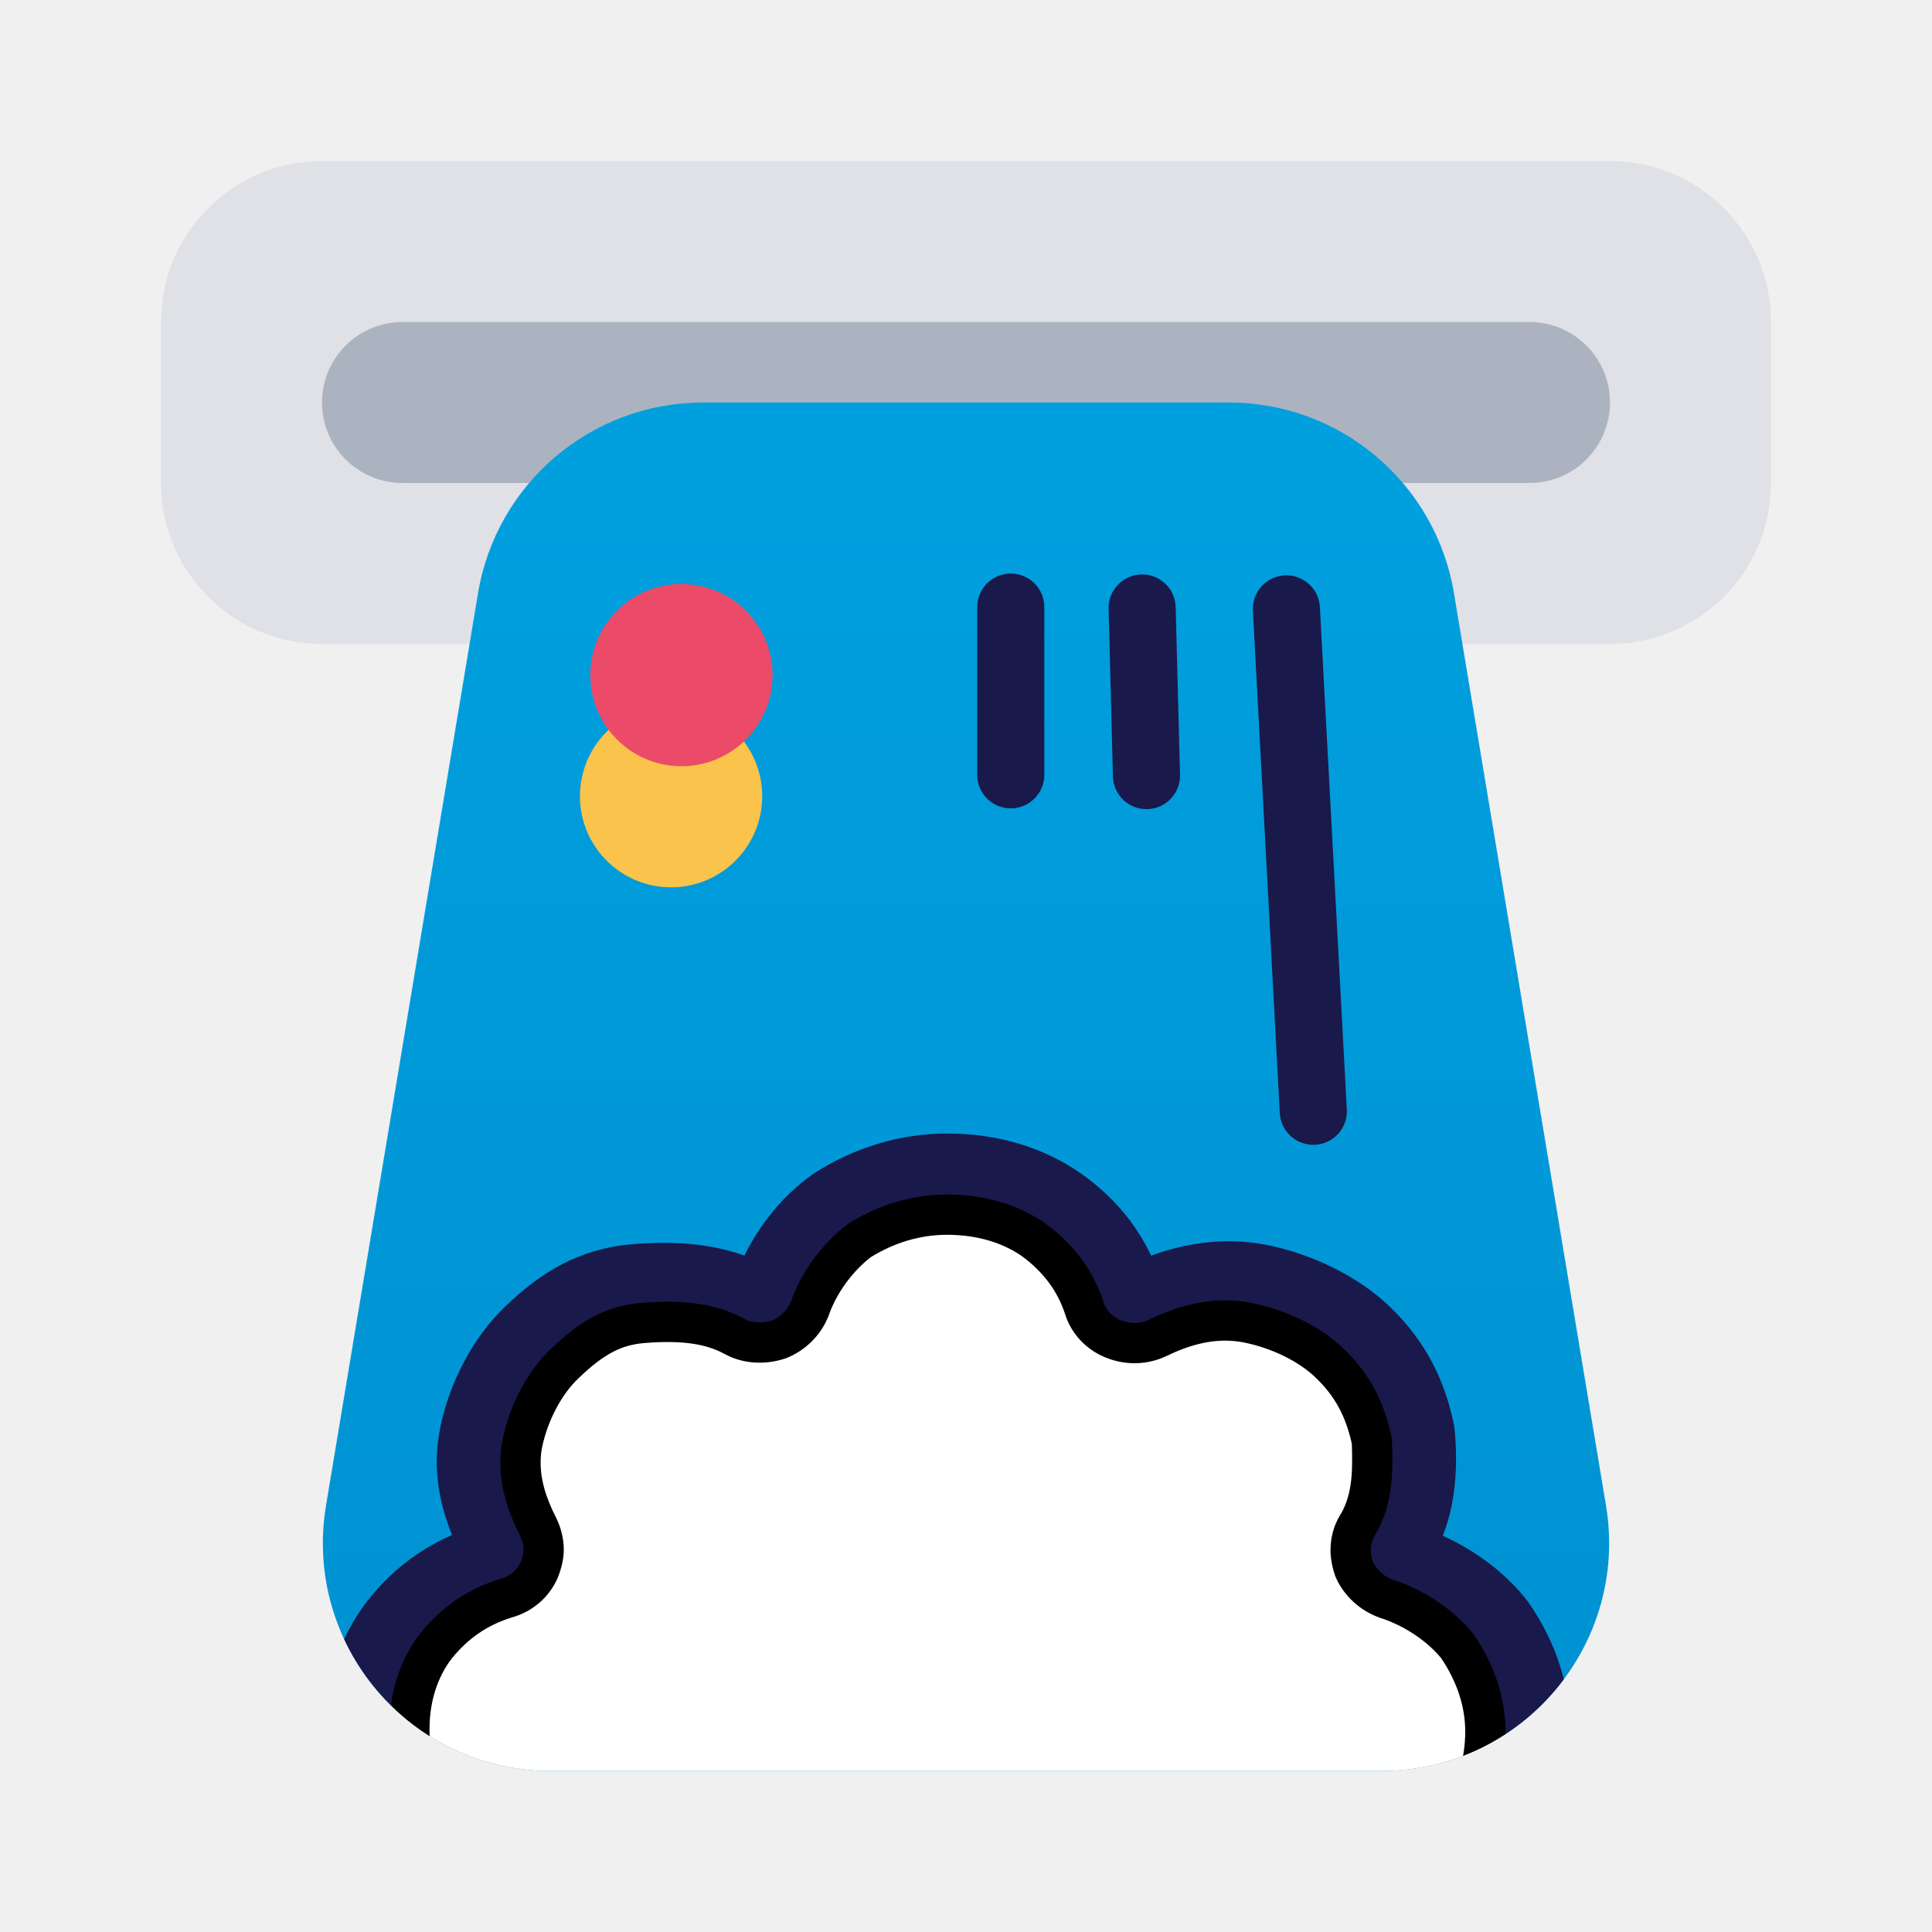
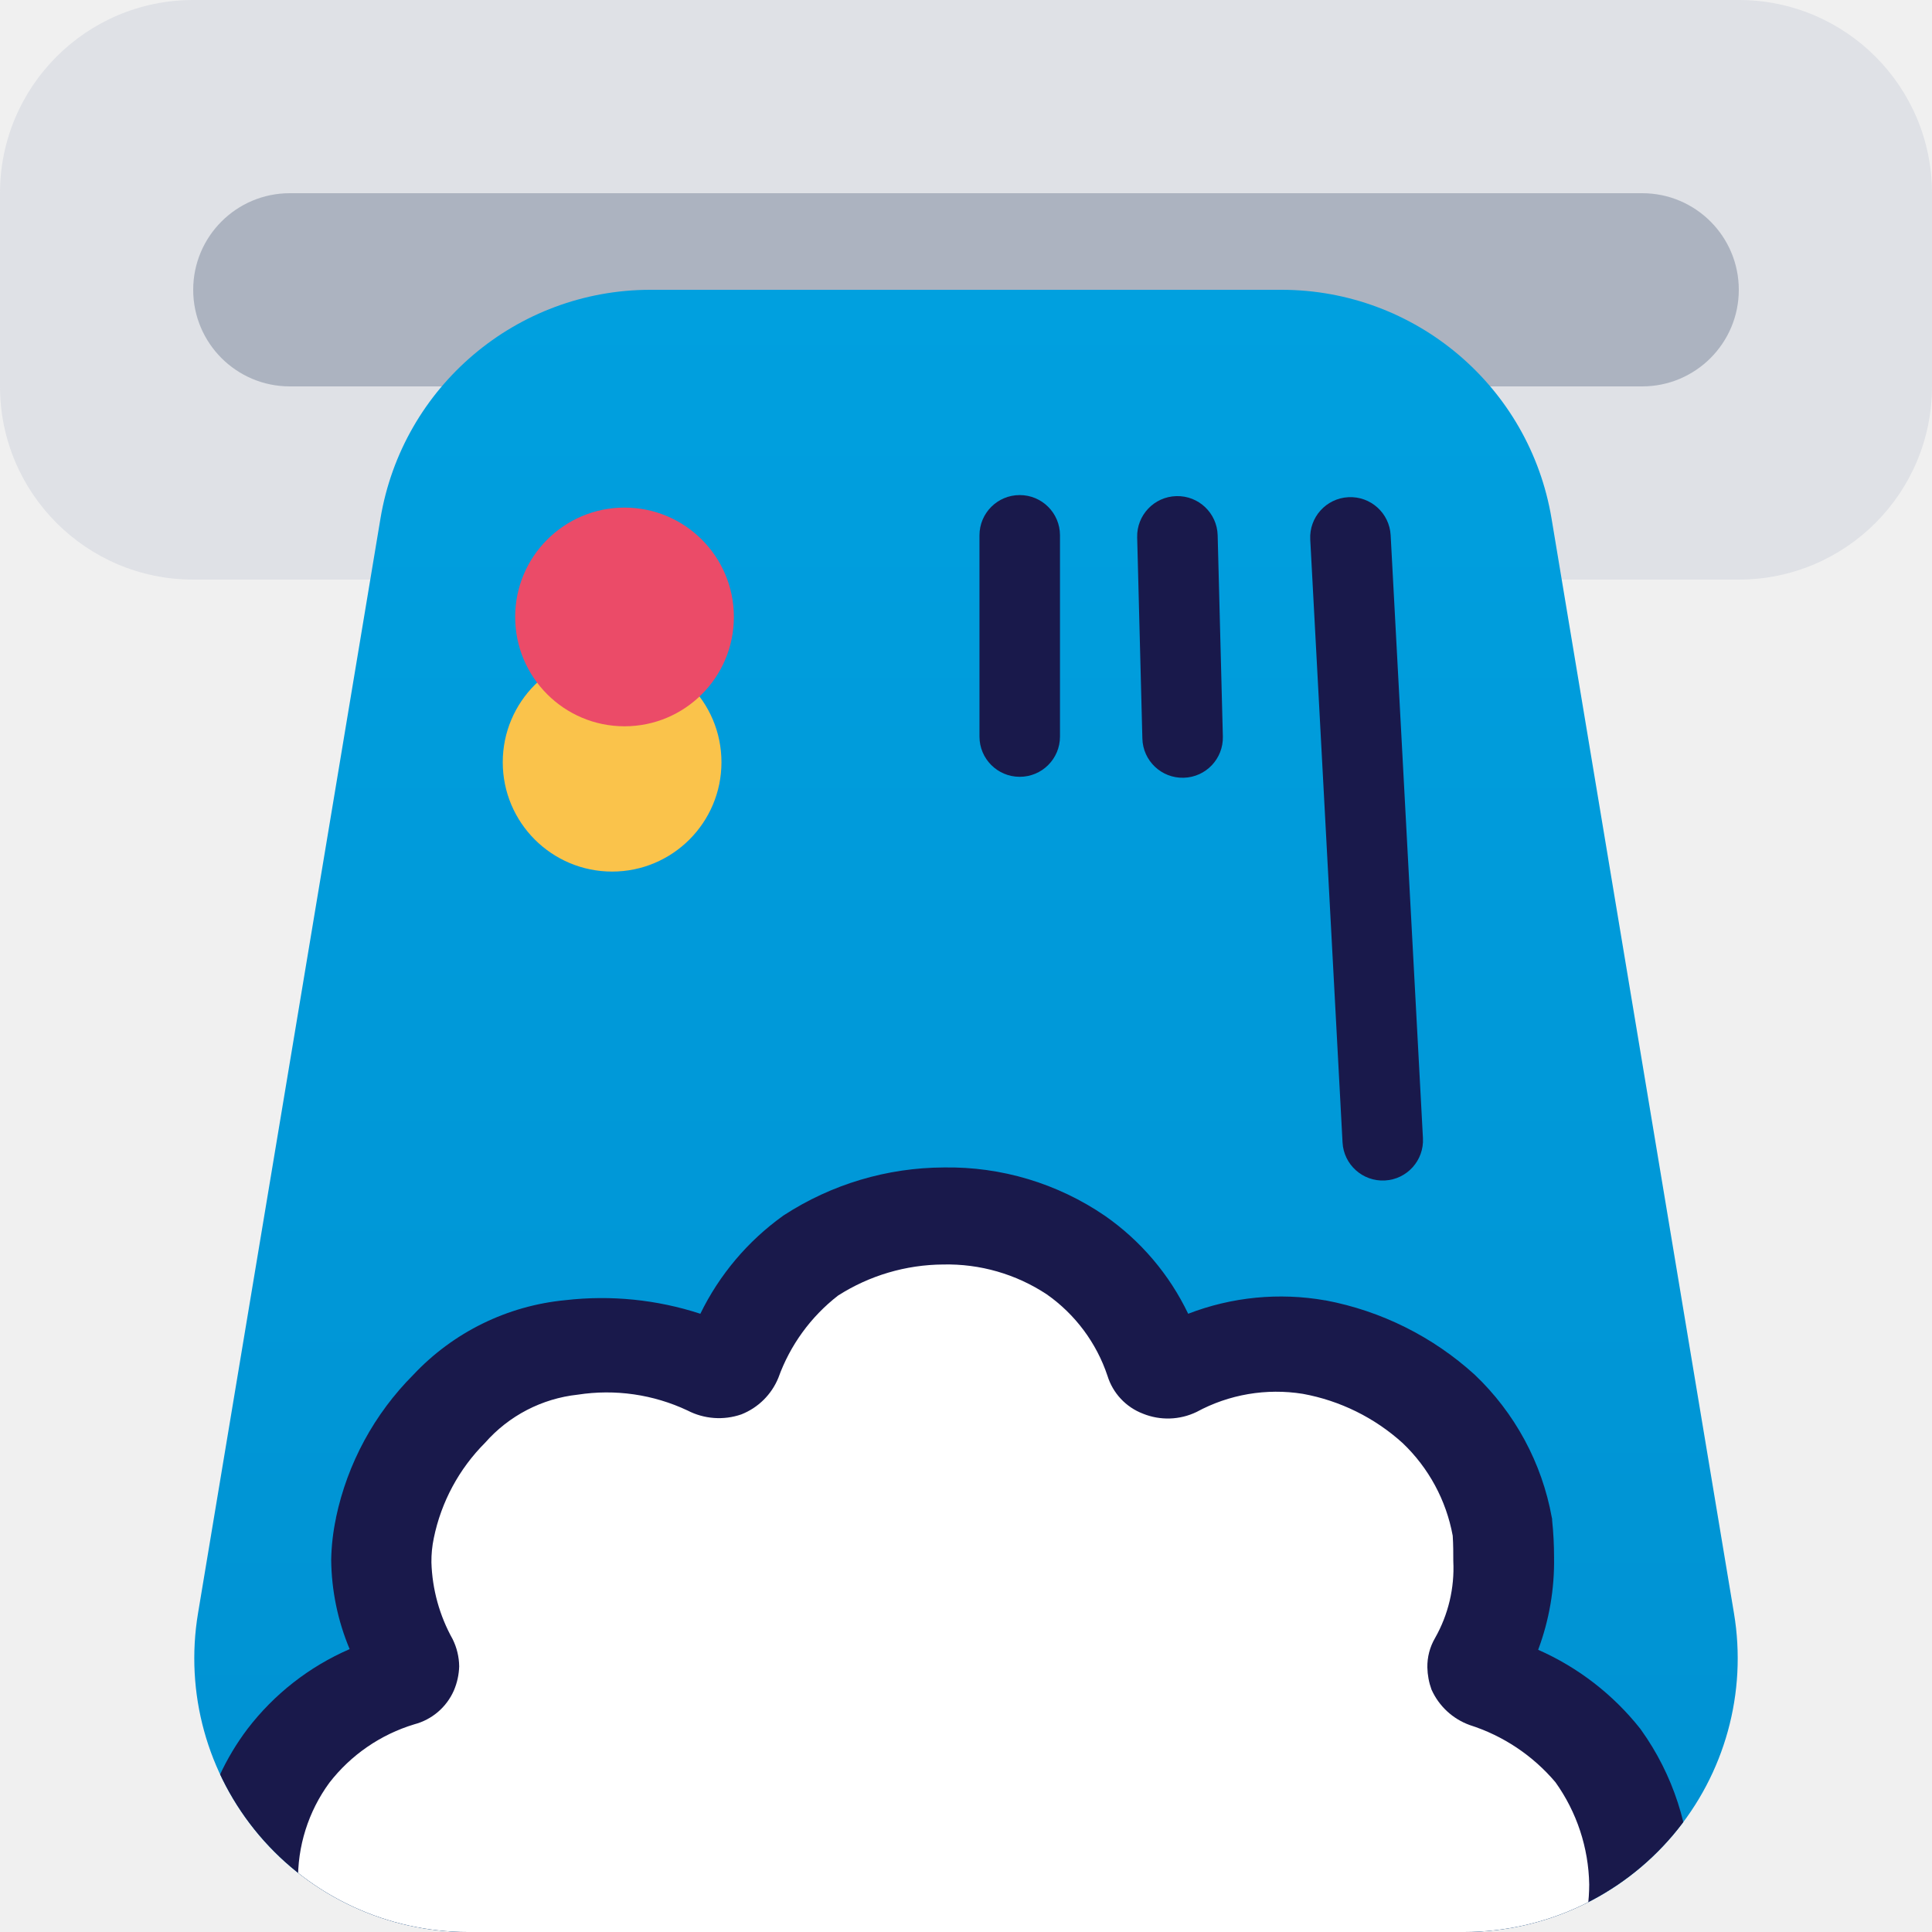
- <svg xmlns="http://www.w3.org/2000/svg" class="icon" viewBox="0 0 48 48" fill="none">
-   <rect x="4" y="4" width="40" height="12" rx="4" fill="#DFE1E6" />
-   <rect opacity="0.5" x="8" y="8" width="32" height="4" rx="2" fill="#7A869A" />
-   <path d="M11.877 14.735C12.333 12.003 14.697 10 17.467 10H30.533C33.303 10 35.667 12.003 36.123 14.735L39.9 37.402C40.476 40.856 37.812 44 34.311 44H13.689C10.188 44 7.524 40.856 8.1 37.402L11.877 14.735Z" fill="url(#paint0_linear)" />
-   <rect x="32.748" y="14.25" width="14.167" height="1.667" rx="0.833" transform="rotate(86.9336 32.7476 14.25)" fill="#19194B" />
-   <rect x="29.188" y="14.25" width="5.833" height="1.667" rx="0.833" transform="rotate(88.5198 29.1877 14.25)" fill="#19194B" />
-   <rect x="25.946" y="14.25" width="5.833" height="1.667" rx="0.833" transform="rotate(90 25.9457 14.25)" fill="#19194B" />
-   <circle cx="16.673" cy="19.781" r="2.264" transform="rotate(94.8959 16.6726 19.7812)" fill="#FAC34B" />
-   <circle cx="16.93" cy="16.773" r="2.264" transform="rotate(94.8959 16.9302 16.7732)" fill="#EB4B68" />
-   <mask id="mask0" mask-type="alpha" maskUnits="userSpaceOnUse" x="8" y="10" width="32" height="34">
-     <path d="M11.877 14.735C12.333 12.003 14.697 10 17.467 10H30.533C33.303 10 35.667 12.003 36.123 14.735L39.9 37.402C40.476 40.856 37.812 44 34.311 44H13.689C10.188 44 7.524 40.856 8.1 37.402L11.877 14.735Z" fill="url(#paint1_linear)" />
-   </mask>
-   <g mask="url(#mask0)">
-     <path d="M37.976 39.814C38.658 40.795 39.007 41.881 39.007 42.987C39.007 44.186 38.666 45.287 37.956 46.187C37.41 46.891 36.705 47.464 35.844 47.836C36.088 48.44 36.225 49.055 36.225 49.682C36.225 49.984 36.18 50.285 36.127 50.552L36.126 50.56C35.895 51.641 35.325 52.746 34.523 53.515C33.593 54.406 32.559 54.844 31.432 55.052L31.401 55.058L31.369 55.061C30.392 55.143 29.442 55.095 28.539 54.764C28.117 55.522 27.538 56.271 26.774 56.808C25.831 57.481 24.685 57.812 23.537 57.812C22.476 57.812 21.36 57.464 20.372 56.946L20.349 56.934L20.327 56.92C19.479 56.382 18.861 55.627 18.473 54.779C17.553 55.114 16.61 55.231 15.642 55.052L15.635 55.051C14.507 54.83 13.354 54.283 12.552 53.515C11.622 52.623 11.164 51.633 10.947 50.553L10.942 50.527L10.939 50.5C10.912 50.243 10.899 49.987 10.899 49.73C10.899 49.074 10.99 48.43 11.229 47.818C10.43 47.455 9.663 46.9 9.114 46.181L9.106 46.171L9.099 46.16C8.416 45.179 8.067 44.093 8.067 42.987C8.067 41.793 8.425 40.696 9.114 39.793L9.117 39.789C9.663 39.085 10.368 38.51 11.231 38.138C10.987 37.534 10.85 36.919 10.85 36.291C10.85 35.99 10.894 35.689 10.947 35.422L10.949 35.414C11.18 34.333 11.75 33.228 12.552 32.459C13.443 31.605 14.387 31.024 15.705 30.913C16.668 30.832 17.604 30.878 18.495 31.195C18.874 30.428 19.453 29.691 20.204 29.165L20.215 29.157L20.226 29.15C21.25 28.496 22.383 28.162 23.537 28.162C24.783 28.162 25.928 28.504 26.87 29.165L26.874 29.167C27.61 29.691 28.21 30.368 28.599 31.196C29.52 30.86 30.464 30.743 31.432 30.922L31.439 30.923C32.567 31.144 33.721 31.691 34.523 32.459C35.453 33.351 35.91 34.341 36.127 35.421L36.133 35.447L36.135 35.474C36.162 35.731 36.175 35.987 36.175 36.244C36.175 36.9 36.085 37.544 35.846 38.157C36.645 38.519 37.412 39.074 37.961 39.793L37.968 39.803L37.976 39.814Z" fill="#19194B" />
-     <path d="M36.903 43.017C36.903 43.824 36.671 44.526 36.256 45.076C35.779 45.673 35.193 46.071 34.496 46.282C34.118 46.387 33.825 46.645 33.678 46.984C33.617 47.136 33.568 47.312 33.568 47.487C33.568 47.674 33.617 47.873 33.702 48.049C33.996 48.622 34.142 49.137 34.142 49.641C34.142 49.816 34.13 49.98 34.093 50.144C33.934 50.893 33.544 51.642 33.03 52.122C32.493 52.637 31.87 52.953 31.027 53.116C30.086 53.198 29.402 53.081 28.815 52.777C28.485 52.601 28.119 52.578 27.777 52.683C27.435 52.789 27.142 53.046 26.995 53.35C26.616 54.146 26.127 54.778 25.578 55.176C25.028 55.586 24.295 55.796 23.525 55.796C22.878 55.796 22.096 55.574 21.375 55.2C20.63 54.696 20.287 53.994 20.116 53.479C20.006 53.116 19.738 52.836 19.383 52.695C19.029 52.555 18.638 52.555 18.271 52.73C17.477 53.116 16.756 53.233 16.072 53.105C15.29 52.953 14.508 52.578 14.008 52.087C13.47 51.572 13.14 50.975 12.969 50.167C12.957 49.98 12.957 49.804 12.957 49.641C12.957 48.997 13.067 48.482 13.336 48.049C13.445 47.862 13.494 47.663 13.494 47.44C13.494 47.288 13.458 47.124 13.409 46.984C13.262 46.645 12.969 46.375 12.615 46.247C11.918 46.024 11.259 45.58 10.843 45.065C10.403 44.421 10.171 43.707 10.171 42.97C10.171 42.162 10.403 41.46 10.819 40.91C11.295 40.313 11.882 39.915 12.578 39.705C12.957 39.599 13.25 39.342 13.397 39.002C13.458 38.85 13.507 38.675 13.507 38.499C13.507 38.312 13.458 38.113 13.372 37.937C13.079 37.364 12.932 36.849 12.932 36.346C12.932 36.17 12.945 36.006 12.981 35.843C13.14 35.093 13.531 34.344 14.044 33.865C14.728 33.209 15.266 32.928 15.962 32.87C16.94 32.788 17.661 32.882 18.235 33.197C18.577 33.385 18.98 33.397 19.347 33.279C19.701 33.139 19.982 32.858 20.116 32.519C20.349 31.852 20.813 31.231 21.35 30.822C22.022 30.401 22.768 30.178 23.525 30.178C24.368 30.178 25.101 30.401 25.675 30.798C26.299 31.255 26.714 31.817 26.934 32.484C27.044 32.846 27.312 33.127 27.667 33.268C28.021 33.408 28.412 33.408 28.779 33.233C29.573 32.846 30.294 32.729 30.978 32.858C31.76 33.01 32.542 33.385 33.043 33.876C33.58 34.391 33.91 34.988 34.081 35.796C34.093 35.983 34.093 36.158 34.093 36.322L34.093 36.322C34.093 36.966 33.983 37.481 33.715 37.914C33.605 38.101 33.556 38.3 33.556 38.523C33.556 38.675 33.592 38.839 33.641 38.979C33.788 39.318 34.081 39.587 34.435 39.716C35.132 39.939 35.791 40.383 36.207 40.898C36.671 41.577 36.903 42.303 36.903 43.017Z" fill="white" />
-     <path d="M36.903 43.017C36.903 43.824 36.671 44.526 36.256 45.076C35.779 45.673 35.193 46.071 34.496 46.282C34.118 46.387 33.825 46.645 33.678 46.984C33.617 47.136 33.568 47.312 33.568 47.487C33.568 47.674 33.617 47.873 33.702 48.049C33.996 48.622 34.142 49.137 34.142 49.641C34.142 49.816 34.13 49.98 34.093 50.144C33.934 50.893 33.544 51.642 33.03 52.122C32.493 52.637 31.87 52.953 31.027 53.116C30.086 53.198 29.402 53.081 28.815 52.777C28.485 52.601 28.119 52.578 27.777 52.683C27.435 52.789 27.142 53.046 26.995 53.35C26.616 54.146 26.127 54.778 25.578 55.176C25.028 55.586 24.295 55.796 23.525 55.796C22.878 55.796 22.096 55.574 21.375 55.2C20.63 54.696 20.287 53.994 20.116 53.479C20.006 53.116 19.738 52.836 19.383 52.695C19.029 52.555 18.638 52.555 18.271 52.73C17.477 53.116 16.756 53.233 16.072 53.105C15.29 52.953 14.508 52.578 14.008 52.087C13.47 51.572 13.14 50.975 12.969 50.167C12.957 49.98 12.957 49.804 12.957 49.641C12.957 48.997 13.067 48.482 13.336 48.049C13.445 47.862 13.494 47.663 13.494 47.44C13.494 47.288 13.458 47.124 13.409 46.984C13.262 46.645 12.969 46.375 12.615 46.247C11.918 46.024 11.259 45.58 10.843 45.065C10.403 44.421 10.171 43.707 10.171 42.97C10.171 42.162 10.403 41.46 10.819 40.91C11.295 40.313 11.882 39.915 12.578 39.705C12.957 39.599 13.25 39.342 13.397 39.002C13.458 38.85 13.507 38.675 13.507 38.499C13.507 38.312 13.458 38.113 13.372 37.937C13.079 37.364 12.932 36.849 12.932 36.346C12.932 36.17 12.945 36.006 12.981 35.843C13.14 35.093 13.531 34.344 14.044 33.865C14.728 33.209 15.266 32.928 15.962 32.87C16.94 32.788 17.661 32.882 18.235 33.197C18.577 33.385 18.98 33.397 19.347 33.279C19.701 33.139 19.982 32.858 20.116 32.519C20.349 31.852 20.813 31.231 21.35 30.822C22.022 30.401 22.768 30.178 23.525 30.178C24.368 30.178 25.101 30.401 25.675 30.798C26.299 31.255 26.714 31.817 26.934 32.484C27.044 32.846 27.312 33.127 27.667 33.268C28.021 33.408 28.412 33.408 28.779 33.233C29.573 32.846 30.294 32.729 30.978 32.858C31.76 33.01 32.542 33.385 33.043 33.876C33.58 34.391 33.91 34.988 34.081 35.796C34.093 35.983 34.093 36.158 34.093 36.322L34.093 36.322C34.093 36.966 33.983 37.481 33.715 37.914C33.605 38.101 33.556 38.3 33.556 38.523C33.556 38.675 33.592 38.839 33.641 38.979C33.788 39.318 34.081 39.587 34.435 39.716C35.132 39.939 35.791 40.383 36.207 40.898C36.671 41.577 36.903 42.303 36.903 43.017Z" stroke="black" />
+ <svg xmlns="http://www.w3.org/2000/svg" class="icon" id="Capa_1" data-name="Capa 1" viewBox="0 0 40 40">
+   <defs>
+     <linearGradient id="Degradado_sin_nombre" data-name="Degradado sin nombre" x1="20" y1="33.89" x2="20" y2="-48.682" gradientTransform="matrix(1, 0, 0, -1, 0, 39.89)" gradientUnits="userSpaceOnUse">
+       <stop offset="0" stop-color="#00a0df" />
+       <stop offset="1" stop-color="#007cbf" />
+     </linearGradient>
+     <clipPath id="clip-path" transform="translate(0 0)">
+       <path d="M7.877,10.735A5.668,5.668,0,0,1,13.467,6H26.533a5.668,5.668,0,0,1,5.59,4.735L35.9,33.4A5.666,5.666,0,0,1,30.311,40H9.689A5.666,5.666,0,0,1,4.1,33.4Z" fill="none" />
+     </clipPath>
+   </defs>
+   <rect width="40" height="12" rx="4" fill="#dfe1e6" />
+   <path d="M6,4H34a2,2,0,0,1,2,2h0a2,2,0,0,1-2,2H6A2,2,0,0,1,4,6H4A2,2,0,0,1,6,4Z" transform="translate(0 0)" fill="#7a869a" opacity="0.5" style="isolation: isolate" />
+   <path d="M7.877,10.735A5.668,5.668,0,0,1,13.467,6H26.533a5.668,5.668,0,0,1,5.59,4.735L35.9,33.4A5.666,5.666,0,0,1,30.311,40H9.689A5.666,5.666,0,0,1,4.1,33.4Z" transform="translate(0 0)" fill="url(#Degradado_sin_nombre)" />
+   <rect x="27.461" y="10.284" width="1.667" height="14.167" rx="0.833" transform="translate(-0.889 1.538) rotate(-3.066)" fill="#19194b" />
+   <rect x="23.597" y="10.271" width="1.667" height="5.833" rx="0.833" transform="translate(-0.332 0.635) rotate(-1.48)" fill="#19194b" />
+   <rect x="20.279" y="10.25" width="1.667" height="5.833" rx="0.833" fill="#19194b" />
+   <circle cx="12.673" cy="15.781" r="2.264" fill="#fac34b" />
+   <circle cx="12.93" cy="12.773" r="2.264" fill="#eb4b68" />
+   <g clip-path="url(#clip-path)">
+     <g>
+       <path d="M34.912,40a5.808,5.808,0,0,0,.095-1.013,5.518,5.518,0,0,0-1.031-3.173l-.008-.011-.007-.01a5.556,5.556,0,0,0-2.115-1.636,5.218,5.218,0,0,0,.329-1.913,7.354,7.354,0,0,0-.04-.77l0-.027-.006-.026a5.405,5.405,0,0,0-1.6-2.962,6.341,6.341,0,0,0-3.084-1.536h-.007A5.319,5.319,0,0,0,24.6,27.2a5.212,5.212,0,0,0-1.725-2.029l0,0a5.737,5.737,0,0,0-3.333-1,6.118,6.118,0,0,0-3.311.988l-.011.007-.011.008A5.418,5.418,0,0,0,14.5,27.2a6.576,6.576,0,0,0-2.79-.282,4.967,4.967,0,0,0-3.153,1.546,5.912,5.912,0,0,0-1.6,2.955l0,.008a4.523,4.523,0,0,0-.1.87,4.908,4.908,0,0,0,.382,1.846,5.335,5.335,0,0,0-2.114,1.651l0,0A5.216,5.216,0,0,0,4.178,40Z" transform="translate(0 0)" fill="#19194b" />
+       <path d="M32.768,40a3.7,3.7,0,0,0,.135-.984,3.75,3.75,0,0,0-.7-2.118,3.859,3.859,0,0,0-1.772-1.182,1.379,1.379,0,0,1-.794-.737,1.433,1.433,0,0,1-.085-.456,1.165,1.165,0,0,1,.159-.609,2.93,2.93,0,0,0,.378-1.592c0-.164,0-.339-.012-.526a3.526,3.526,0,0,0-1.038-1.92,4.2,4.2,0,0,0-2.065-1.018,3.462,3.462,0,0,0-2.2.375,1.371,1.371,0,0,1-1.112.035,1.226,1.226,0,0,1-.733-.784A3.362,3.362,0,0,0,21.675,26.8a3.737,3.737,0,0,0-2.15-.62,4.089,4.089,0,0,0-2.175.644,3.765,3.765,0,0,0-1.234,1.7,1.371,1.371,0,0,1-.769.76,1.416,1.416,0,0,1-1.112-.081,3.922,3.922,0,0,0-2.273-.328,2.979,2.979,0,0,0-1.918.995,3.9,3.9,0,0,0-1.063,1.977,2.317,2.317,0,0,0-.049.5,3.479,3.479,0,0,0,.44,1.591,1.308,1.308,0,0,1,.135.562,1.377,1.377,0,0,1-.11.5,1.239,1.239,0,0,1-.819.7A3.507,3.507,0,0,0,6.819,36.91a3.361,3.361,0,0,0-.648,2.06A3.5,3.5,0,0,0,6.33,40Z" transform="translate(0 0)" fill="#fff" />
+     </g>
  </g>
-   <defs>
-     <linearGradient id="paint0_linear" x1="24" y1="10" x2="24" y2="92.571" gradientUnits="userSpaceOnUse">
-       <stop stop-color="#00A0DF" />
-       <stop offset="1" stop-color="#007CBF" />
-     </linearGradient>
-     <linearGradient id="paint1_linear" x1="24" y1="10" x2="24" y2="92.571" gradientUnits="userSpaceOnUse">
-       <stop stop-color="#00A0DF" />
-       <stop offset="1" stop-color="#007CBF" />
-     </linearGradient>
-   </defs>
</svg>
